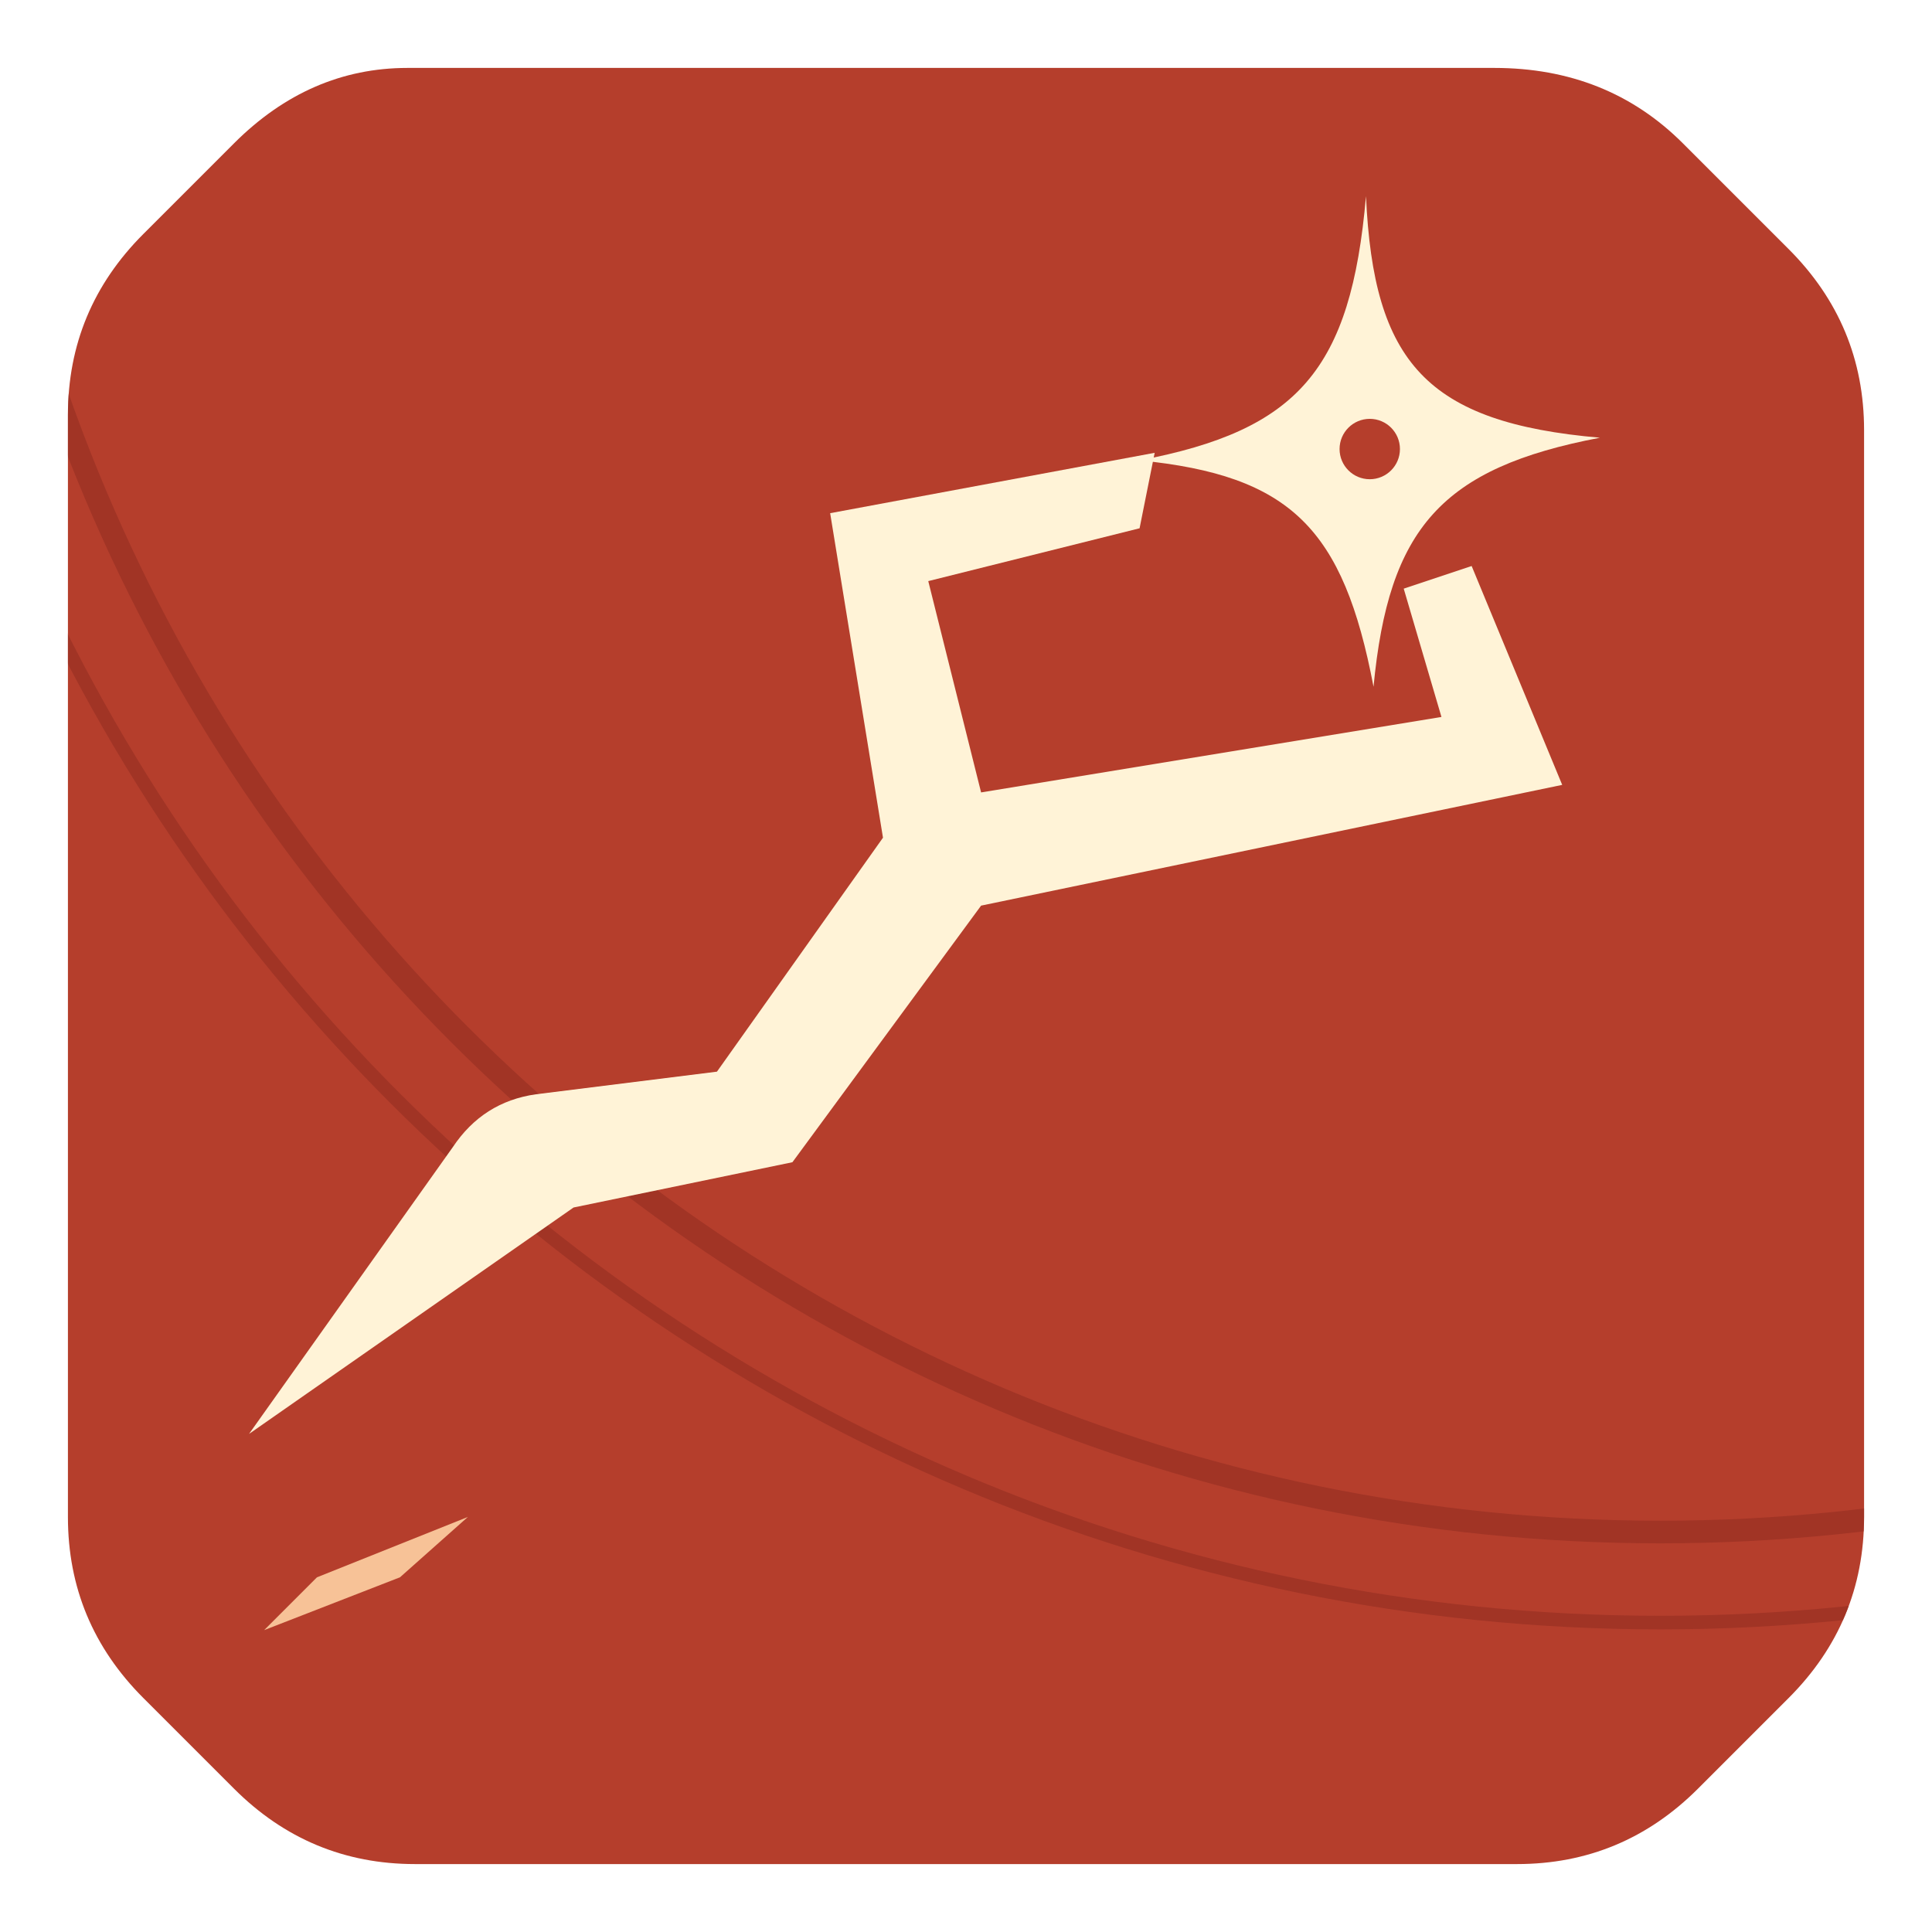
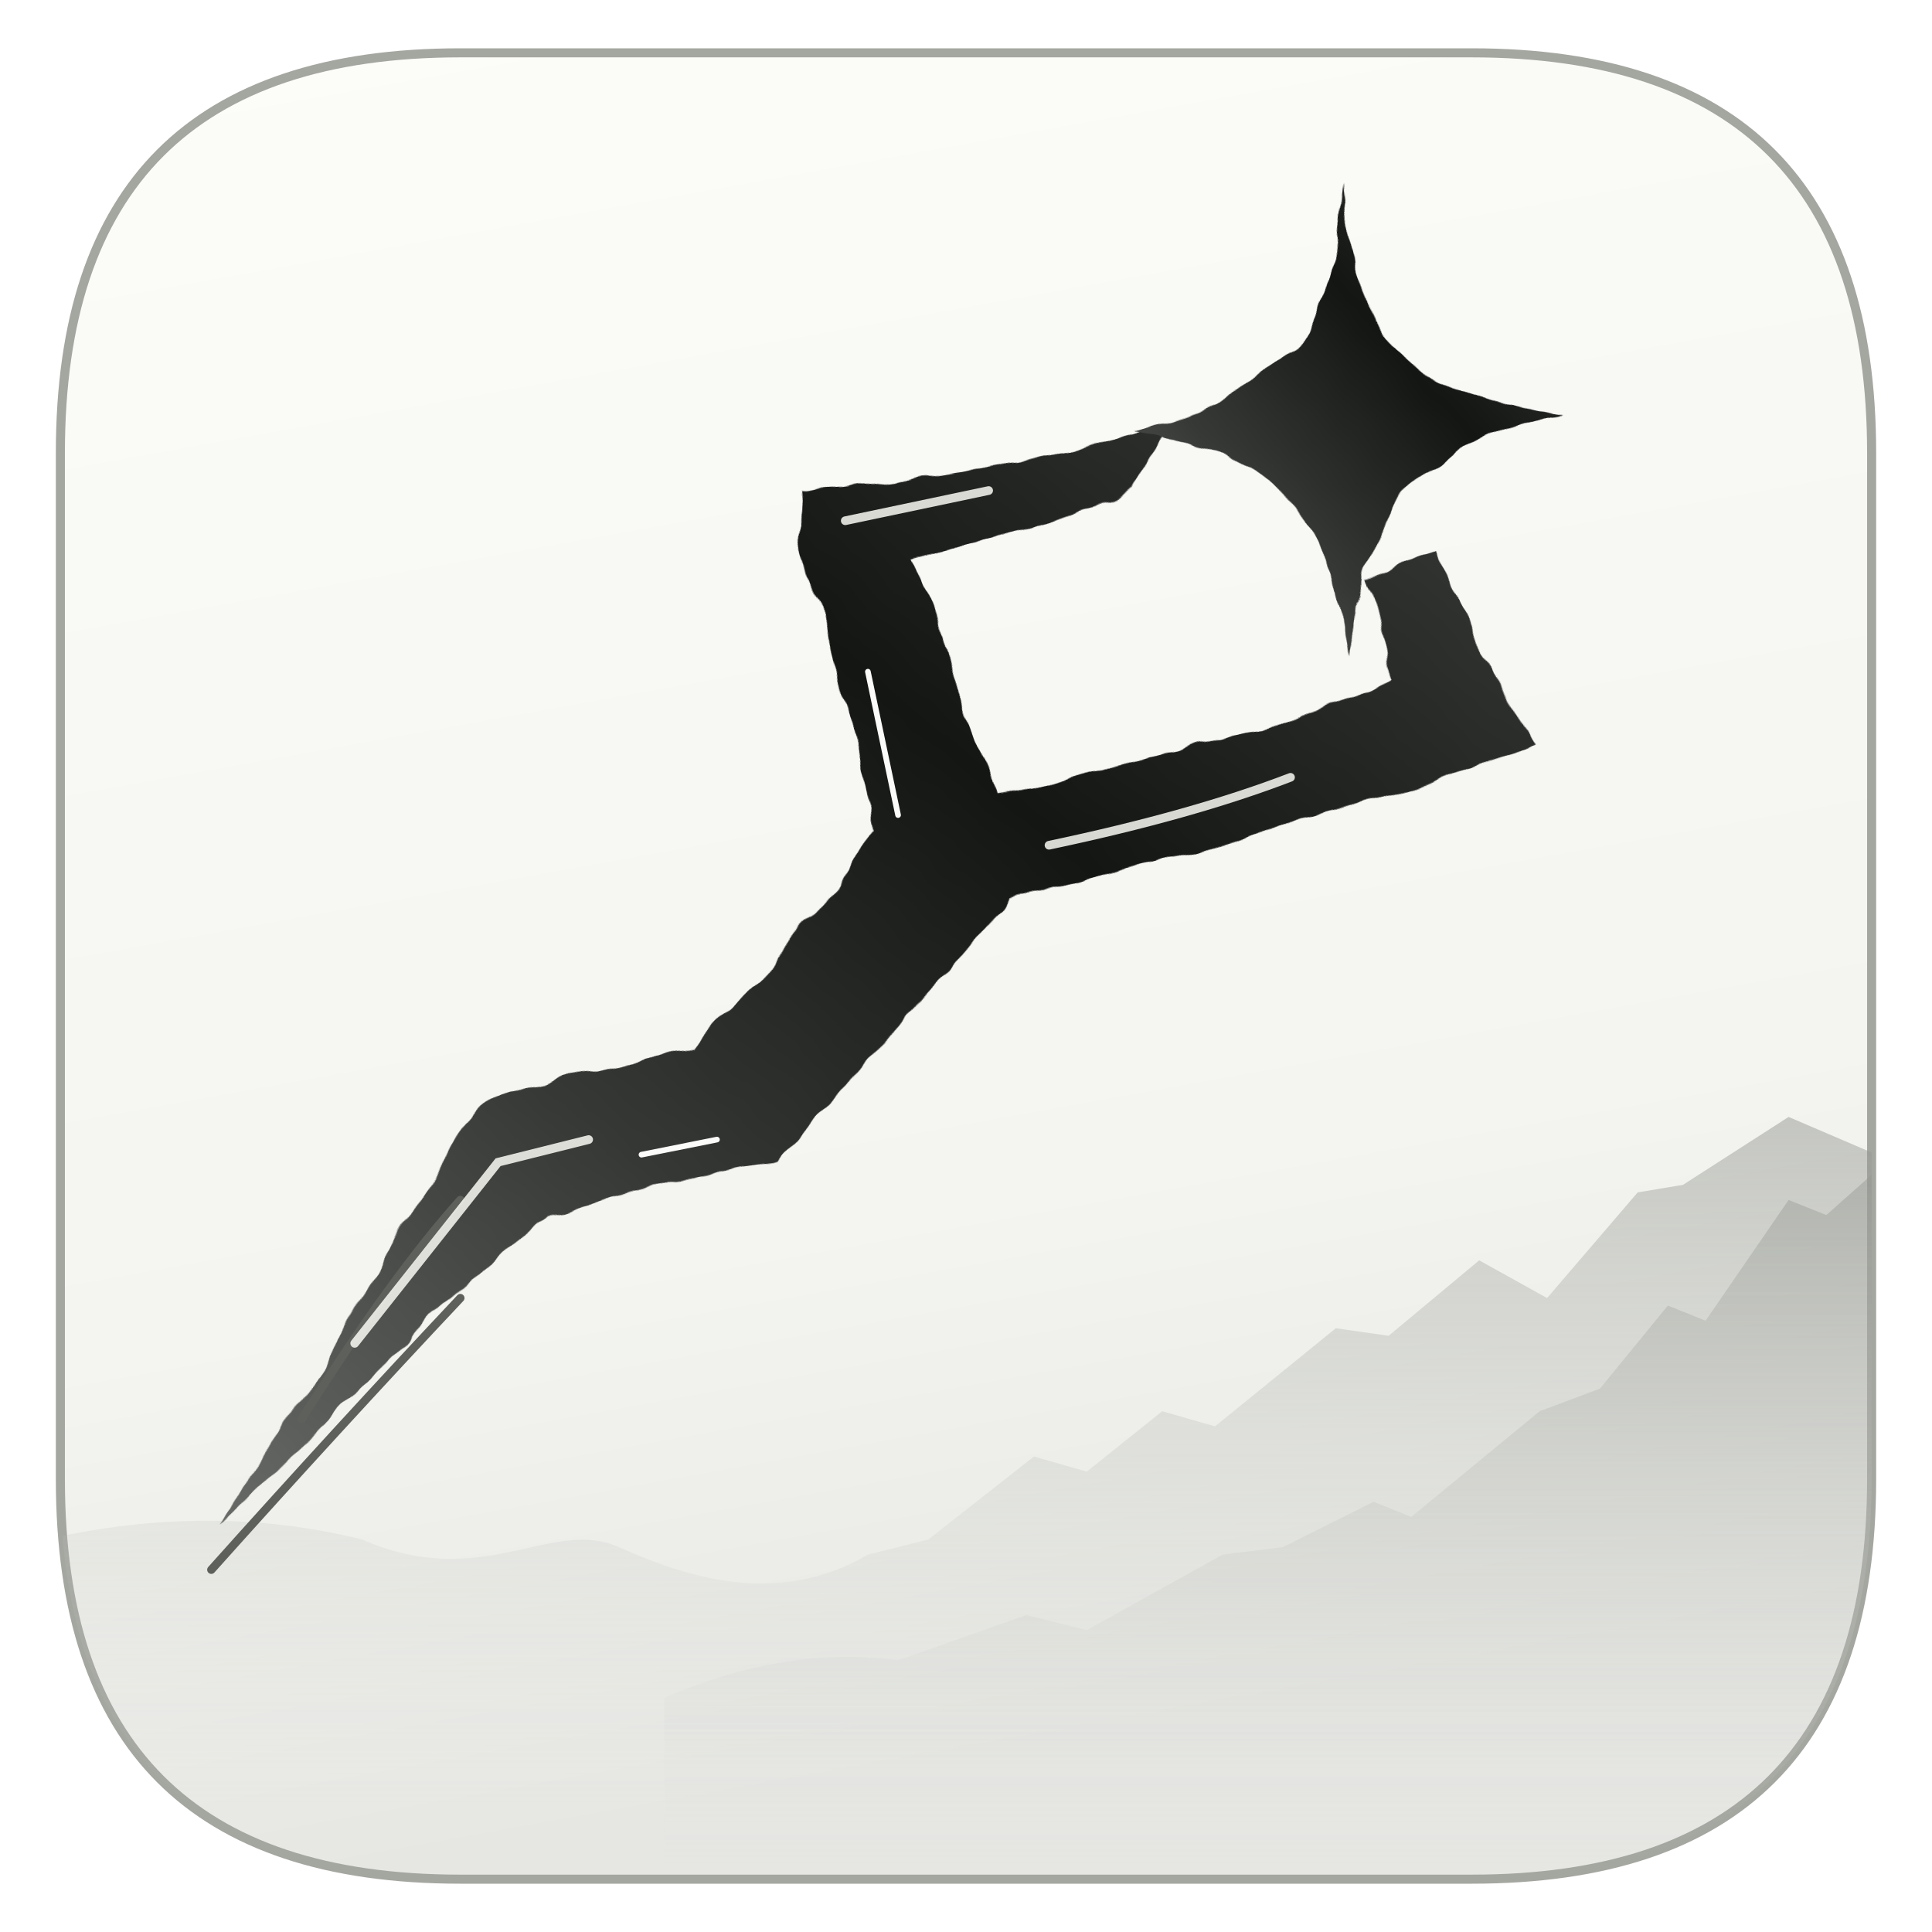
<svg xmlns="http://www.w3.org/2000/svg" width="256" height="256" viewBox="0 0 256 256" role="img" aria-labelledby="title">
  <defs>
-     <path id="seal" d="M54 9H198Q213 9 223 19L237 33Q247 43 247 57V201Q247 215 237 225L225 237Q215 247 201 247H55Q41 247 31 237L19 225Q9 215 9 201V55Q9 41 19 31L31 19Q41 9 54 9Z" />
+     <linearGradient id="paper" x2=".18" y2="1" gradientUnits="objectBoundingBox">
+       <stop stop-color="#FCFCF9" />
+       <stop offset=".7" stop-color="#F4F4F0" />
+       <stop offset="1" stop-color="#E6E7E3" />
+     </linearGradient>
+     <linearGradient id="ink" x1="0" y1="1" x2=".9" y2=".1">
+       <stop stop-color="#666965" />
+       <stop offset=".36" stop-color="#363835" />
+       <stop offset=".7" stop-color="#141614" />
+       <stop offset="1" stop-color="#30322F" />
+     </linearGradient>
+     <filter id="wick" x="-3%" y="-3%" width="106%" height="106%">
+       <feTurbulence type="fractalNoise" baseFrequency=".13" numOctaves="3" seed="16" result="ragged" />
+       <feDisplacementMap in="SourceGraphic" in2="ragged" scale="2.2" xChannelSelector="R" yChannelSelector="G" />
+     </filter>
+     <path id="paper-edge" d="M61 7H195Q248 7 248 60V196Q248 249 195 249H61Q8 249 8 196V60Q8 7 61 7Z" />
    <clipPath id="edge">
-       <use href="#seal" />
+       <use href="#paper-edge" />
    </clipPath>
+     <linearGradient id="wash" x2="0" y2="1">
+       <stop stop-color="#92958F" stop-opacity=".48" />
+       <stop offset="1" stop-color="#D9DAD6" stop-opacity="0" />
+     </linearGradient>
  </defs>
-   <use href="#seal" fill="#B53E2C" />
-   <g clip-path="url(#edge)" fill="none" stroke="#952E22" opacity=".63">
-     <circle cx="220" cy="-22" r="225" stroke-width="3" />
-     <circle cx="220" cy="-22" r="237" stroke-width="1.8" />
+   <use href="#paper-edge" fill="url(#paper)" stroke="#A4A6A0" stroke-width="1.2" />
+   <g id="detail-landscape" clip-path="url(#edge)" fill="url(#wash)">
+     <path d="M6 204Q28 199 48 204C64 211 73 201 82 205S103 213 115 206L123 204L137 193L144 195L154 187L161 189L177 176L184 177L196 167L205 172L217 158L223 157L237 148L251 154V240H6Z" />
+     <path d="M88 225Q104 218 119 220L136 214L144 216L162 206L170 205L182 199L187 201L204 187L212 184L221 173L226 175L237 159L242 161L251 153V247H88Z" />
  </g>
-   <path fill="#FFF3D7" d="M33 190L60 152Q64 146 71 145L95 142L117 111L110 68L153 60L151 70L123 77L130 105L191 95L186 78L195 75L207 104L130 120L105 154L76 160Z" />
-   <path fill="#FFF3D7" d="M181 26C182 48 189 56 212 58C191 62 184 70 182 91C178 70 171 63 151 61C172 57 179 49 181 26Z" />
-   <circle cx="181.5" cy="59.5" r="4" fill="#B53E2C" />
-   <path fill="#F7C297" d="M42 209L62 201L53 209L35 216Z" />
+   <g id="ink-glyph" fill="url(#ink)" filter="url(#wick)">
+     <path id="dipper" d="M29 202C40 186 50 168 60 151Q64 145 70 144L92 139Q105 126 116 110L109 82Q105 72 106 65Q127 64 155 56L150 65Q140 70 121 74L132 105Q162 99 185 90L181 77L190 73L203 99Q174 109 134 119Q120 135 103 154Q89 156 73 161C59 171 43 190 29 202Z" />
+     <path d="M178 24C179 44 184 51 207 55C187 60 181 67 179 87C175 67 168 60 150 57C170 52 176 46 178 24Z" />
+   </g>
+   <g id="detail-bristles" fill="none" stroke-linecap="round">
+     <path d="M28 208Q45 189 61 172M40 188Q52 169 61 159" stroke="#5E605B" stroke-width="1.1" />
+     <path d="M47 178L66 154L78 151M112 69L131 65M139 112Q158 108 171 103" stroke="#FAFAF5" stroke-width="1.15" opacity=".85" />
+     <path d="M119 108L115 89M85 153L95 151" stroke="#FBFBF9" stroke-width=".75" />
+   </g>
</svg>
